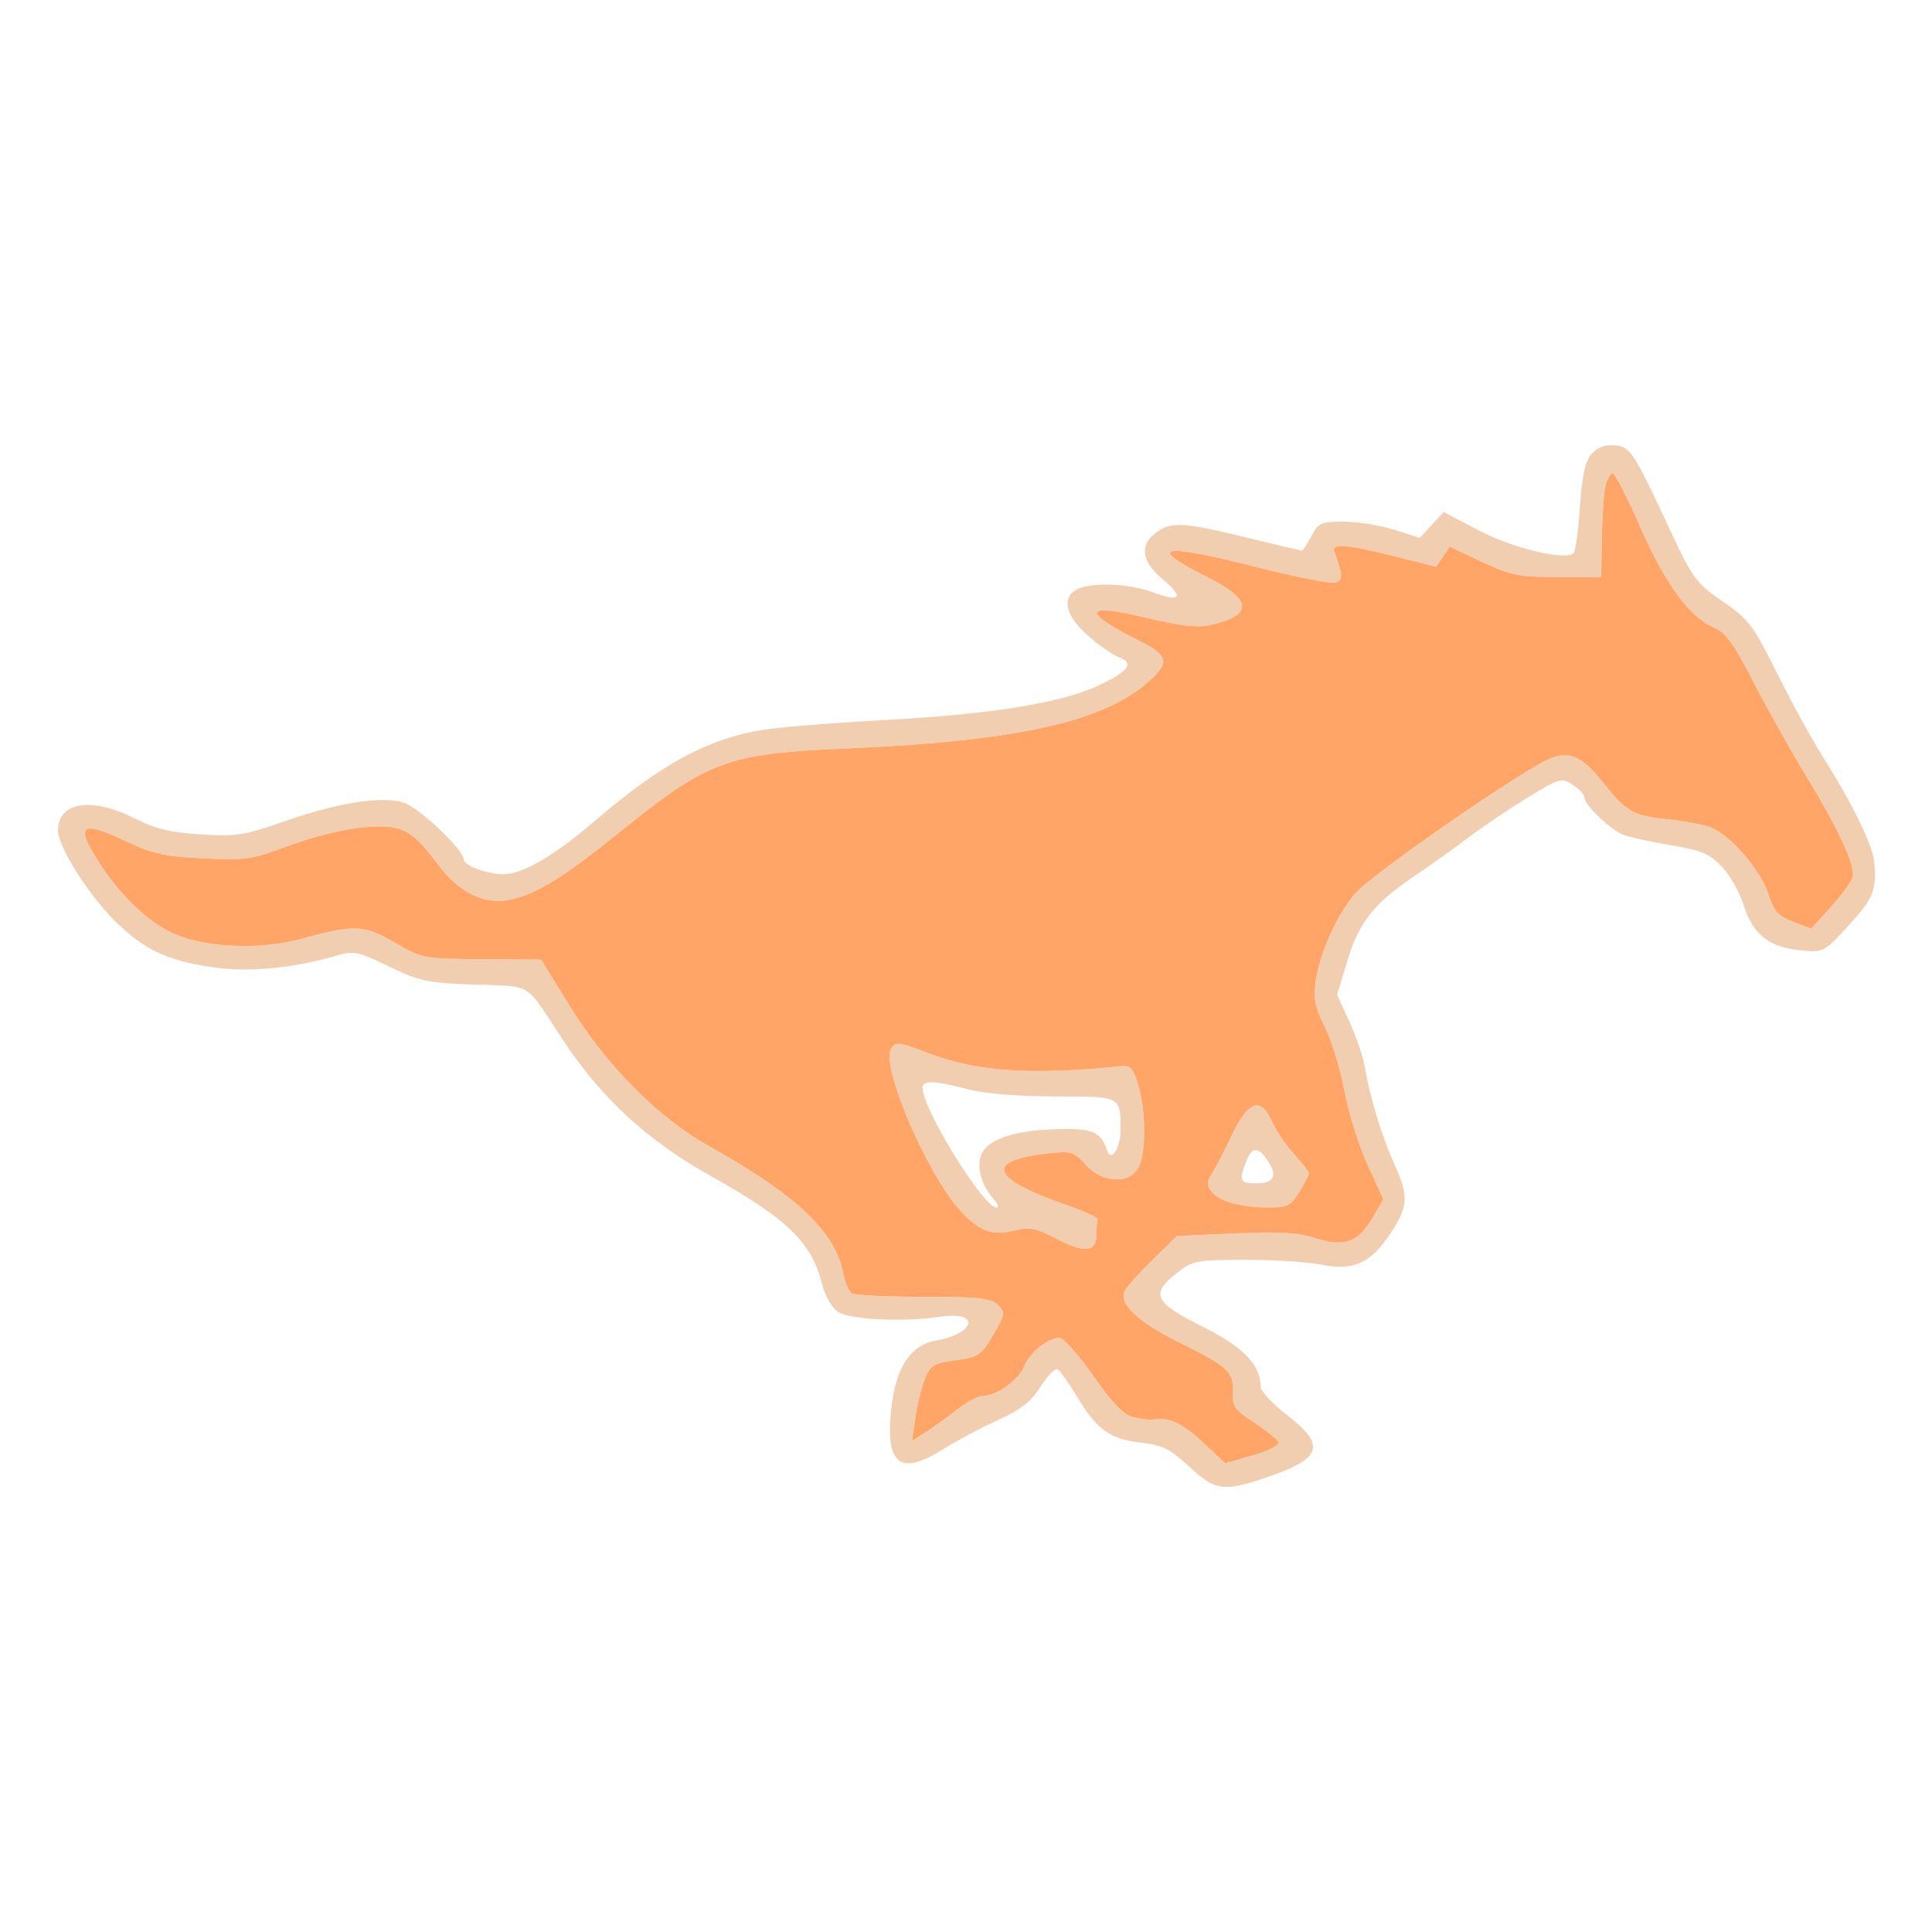
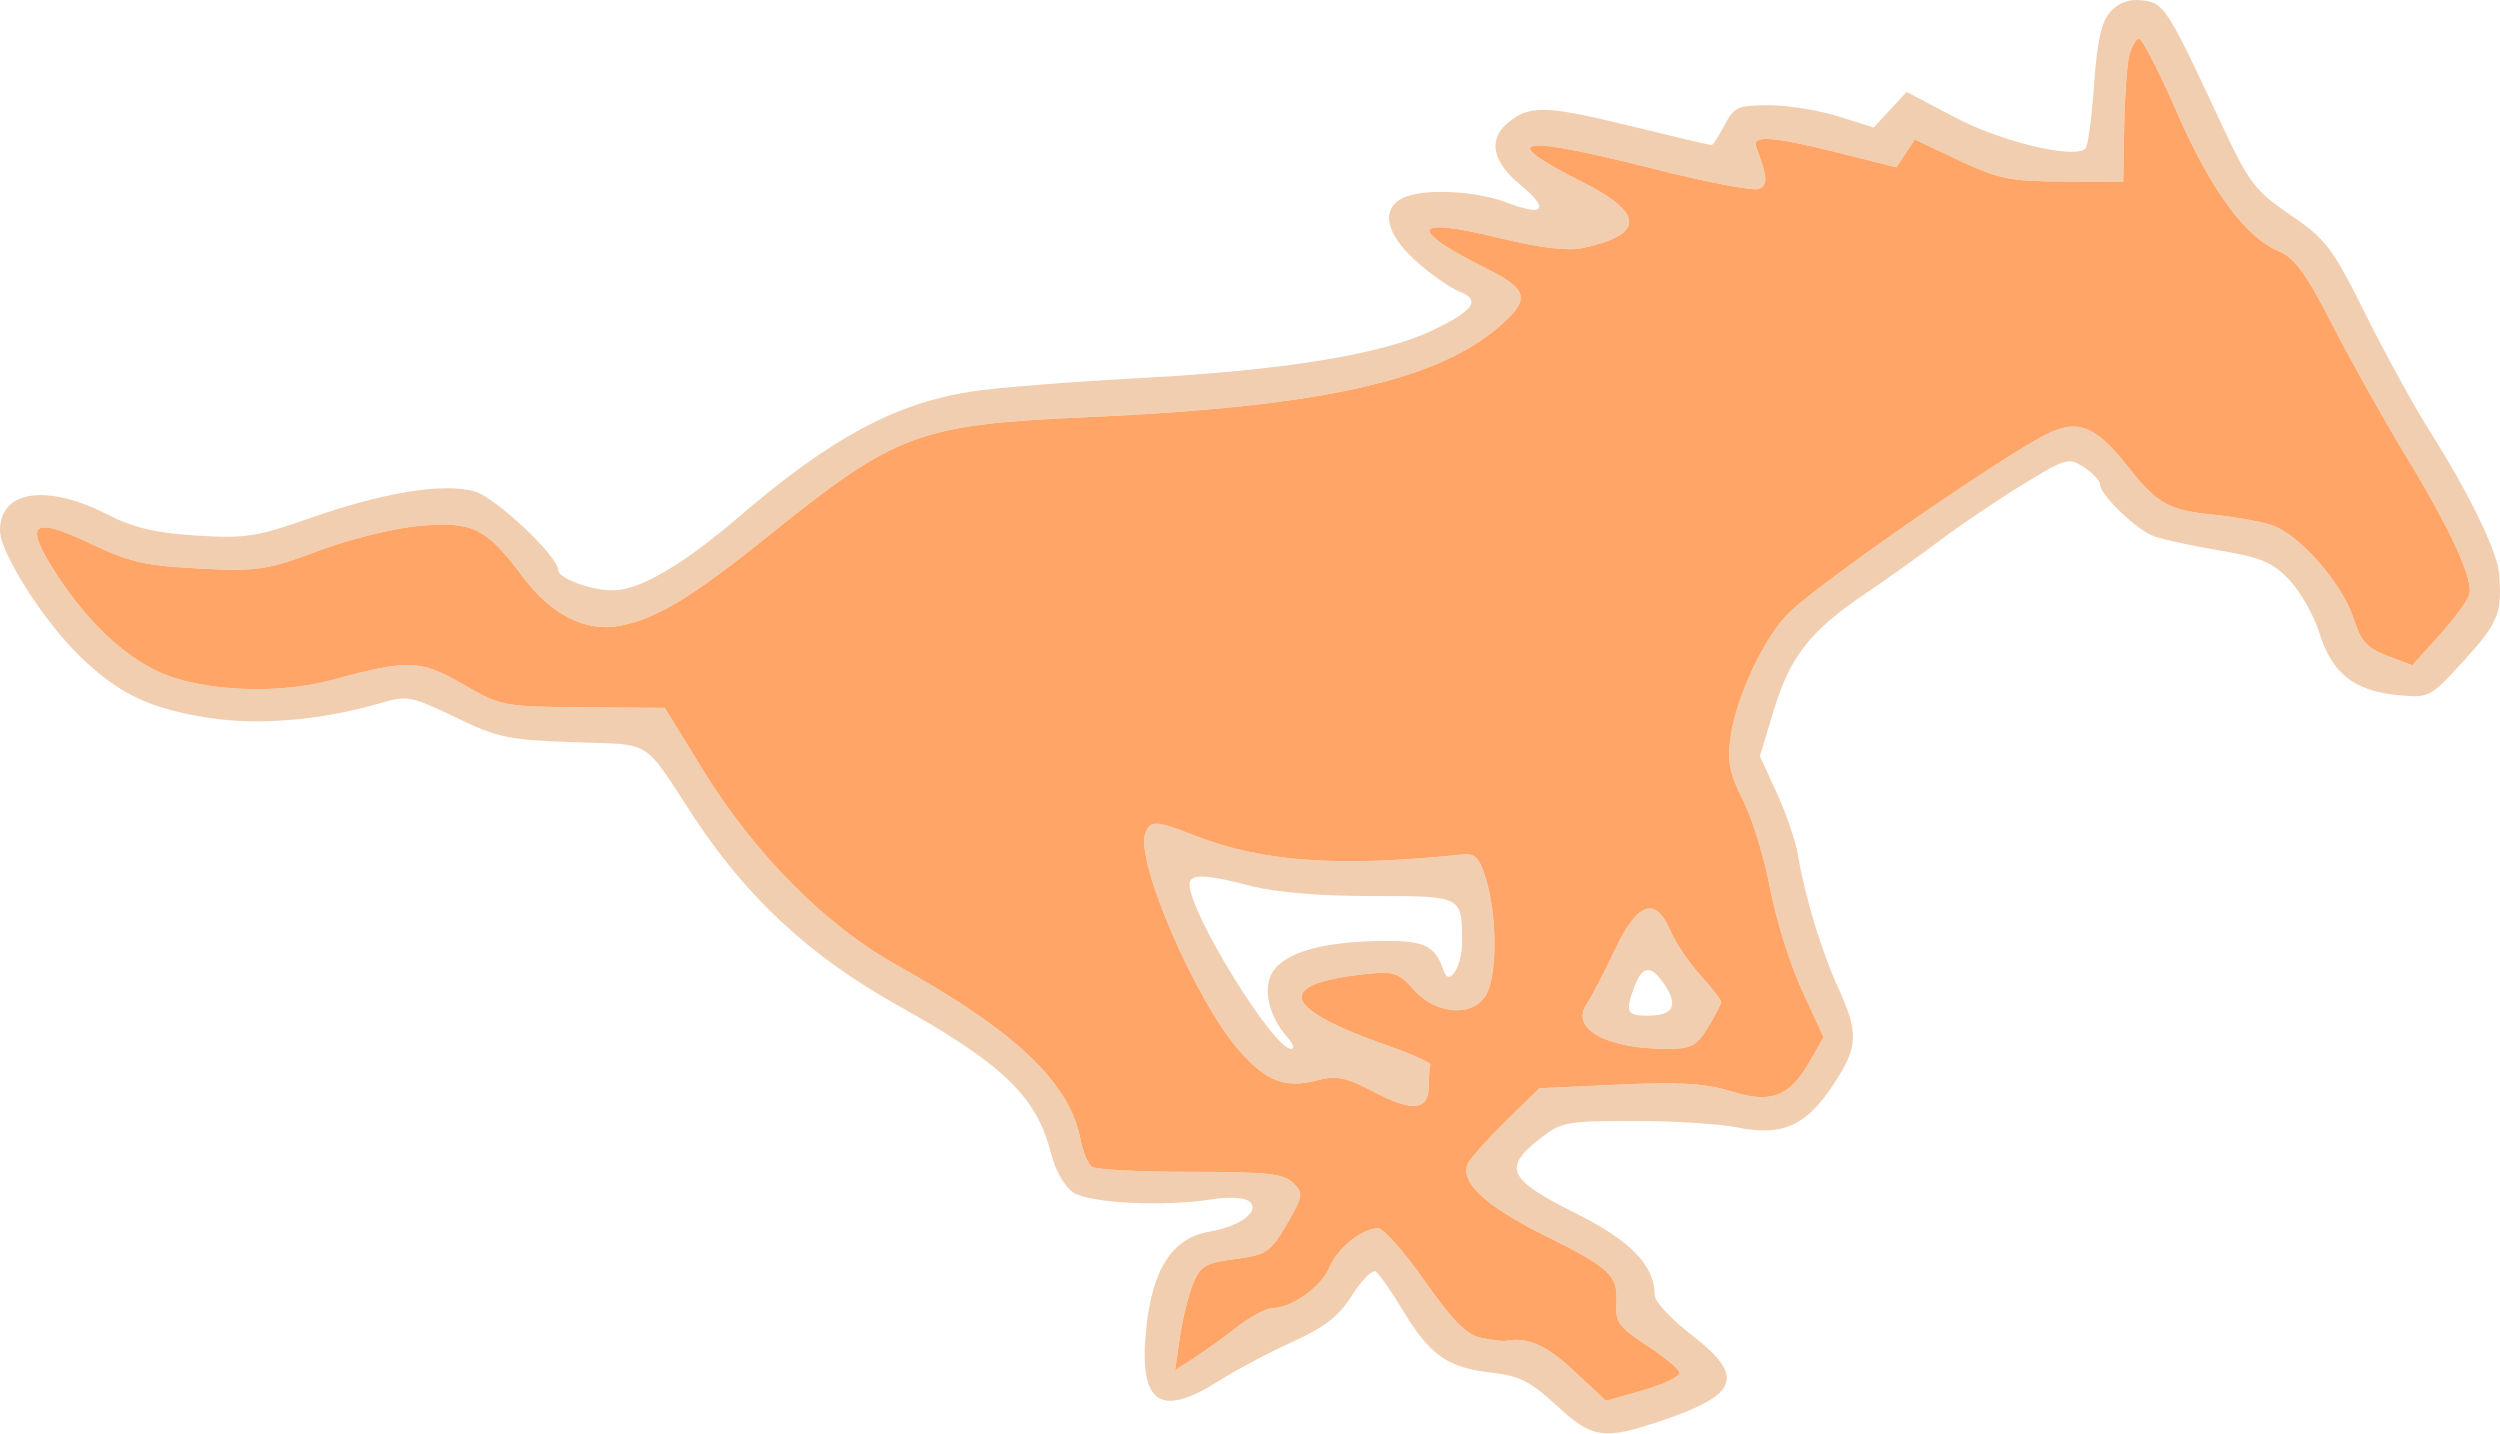
- <svg xmlns="http://www.w3.org/2000/svg" width="400" height="400" viewBox="0 0 400 400" version="1.1">
-   <path d="M 329.570 93.922 C 328.218 95.416, 327.578 98.273, 327.109 104.900 C 326.761 109.827, 326.181 114.152, 325.822 114.511 C 324.195 116.138, 313.192 113.525, 306.228 109.857 L 298.905 106 296.426 108.674 L 293.947 111.349 288.636 109.674 C 285.714 108.753, 281.013 108, 278.188 108 C 273.492 108, 272.918 108.257, 271.500 111 C 270.647 112.650, 269.762 114, 269.535 114 C 269.307 114, 263.596 112.651, 256.843 111.002 C 244.485 107.984, 241.963 107.952, 238.750 110.773 C 235.920 113.258, 236.619 116.541, 240.694 119.900 C 245.260 123.663, 244.436 124.820, 238.739 122.644 C 233.881 120.789, 225.841 120.479, 222.934 122.035 C 219.759 123.734, 220.584 127.392, 225.052 131.428 C 227.281 133.442, 230.255 135.527, 231.661 136.061 C 234.938 137.307, 233.701 138.980, 227.268 142.004 C 219.841 145.495, 204.934 147.915, 184 149.027 C 173.275 149.597, 161.591 150.528, 158.036 151.096 C 146.598 152.923, 136.974 158.116, 123.315 169.832 C 114.745 177.182, 108.213 181, 104.209 181 C 100.909 181, 96 179.175, 96 177.948 C 96 175.865, 86.518 166.961, 83.376 166.093 C 78.657 164.790, 69.659 166.262, 58.611 170.142 C 50.645 172.940, 48.875 173.212, 41.572 172.756 C 35.353 172.368, 32.133 171.594, 27.979 169.490 C 18.955 164.917, 12 165.995, 12 171.967 C 12 175.381, 18.662 185.803, 24.261 191.148 C 30.018 196.644, 34.607 198.810, 43.391 200.176 C 51.058 201.368, 60.471 200.544, 69.515 197.890 C 73.247 196.795, 74.022 196.950, 80.515 200.091 C 86.863 203.162, 88.483 203.504, 98.288 203.847 C 110.389 204.270, 108.575 203.154, 116.281 214.911 C 124.370 227.250, 133.892 236.071, 147.070 243.431 C 162.962 252.308, 168.012 257.190, 170.172 265.768 C 170.824 268.357, 172.200 270.740, 173.557 271.629 C 176.005 273.233, 187.335 273.769, 194.500 272.620 C 196.700 272.267, 199.096 272.368, 199.824 272.844 C 201.905 274.205, 198.781 276.692, 193.970 277.505 C 188.427 278.442, 185.397 283.105, 184.473 292.123 C 183.323 303.343, 186.479 305.619, 195.371 299.980 C 197.990 298.319, 202.996 295.662, 206.494 294.076 C 211.361 291.869, 213.466 290.222, 215.463 287.059 C 216.898 284.786, 218.491 283.185, 219.003 283.502 C 219.515 283.818, 221.342 286.422, 223.062 289.289 C 227.108 296.028, 229.818 297.960, 236.251 298.691 C 240.649 299.191, 242.263 299.994, 246.207 303.644 C 251.644 308.675, 253.323 308.909, 262.246 305.871 C 273.718 301.966, 274.613 299.259, 266.500 293 C 263.475 290.666, 261 288.017, 261 287.113 C 261 282.582, 257.436 278.890, 248.992 274.674 C 239.020 269.694, 238.141 267.930, 243.515 263.675 C 246.923 260.975, 247.558 260.849, 257.791 260.834 C 263.681 260.826, 270.744 261.271, 273.486 261.824 C 280.194 263.177, 283.755 261.595, 287.823 255.454 C 291.634 249.701, 291.740 247.682, 288.593 240.780 C 286.067 235.238, 283.590 227.050, 282.543 220.787 C 282.202 218.745, 280.776 214.568, 279.374 211.505 L 276.824 205.937 278.940 198.971 C 281.378 190.944, 284.408 187.087, 292.643 181.523 C 295.864 179.347, 300.975 175.701, 304 173.421 C 307.025 171.142, 312.582 167.392, 316.349 165.088 C 322.880 161.095, 323.310 160.973, 325.599 162.473 C 326.920 163.338, 328 164.490, 328 165.032 C 328 166.604, 333.397 171.821, 336.065 172.828 C 337.404 173.333, 341.875 174.312, 346 175.004 C 352.292 176.058, 353.987 176.776, 356.521 179.459 C 358.183 181.218, 360.217 184.830, 361.042 187.486 C 362.895 193.453, 366.269 196.127, 372.726 196.748 C 377.579 197.214, 377.626 197.190, 382.801 191.528 C 387.923 185.923, 388.540 184.399, 388.059 178.539 C 387.777 175.113, 383.518 166.344, 377.617 157.037 C 375.352 153.467, 371.025 145.586, 368 139.523 C 362.941 129.385, 362.030 128.179, 356.647 124.500 C 351.199 120.776, 350.456 119.775, 345.892 110 C 338.106 93.325, 337.594 92.538, 334.310 92.201 C 332.379 92.004, 330.782 92.583, 329.570 93.922 M 332.407 100.513 C 332.061 101.895, 331.715 106.732, 331.638 111.263 L 331.500 119.500 322.500 119.479 C 314.515 119.460, 312.746 119.103, 306.816 116.313 L 300.133 113.167 298.749 115.252 L 297.364 117.337 288.718 115.168 C 278.793 112.679, 275.576 112.442, 276.256 114.250 C 277.998 118.886, 278.064 120.038, 276.621 120.592 C 275.786 120.912, 268.726 119.560, 260.932 117.587 C 240.186 112.336, 236.934 112.920, 250.074 119.537 C 259.483 124.276, 259.501 127.474, 250.132 129.487 C 247.857 129.976, 243.722 129.468, 237.397 127.923 C 224.307 124.725, 223.662 126.561, 235.750 132.608 C 241.427 135.448, 242.083 136.917, 239.034 139.966 C 229.845 149.155, 212.141 153.328, 175.500 154.942 C 150.326 156.050, 146.830 157.343, 128 172.500 C 116.114 182.067, 110.855 185.262, 105.222 186.336 C 100.139 187.305, 94.928 184.671, 90.685 178.987 C 85.164 171.592, 83.189 170.609, 75.209 171.285 C 71.420 171.606, 64.801 173.232, 60 175.023 C 52.099 177.969, 50.831 178.158, 42 177.715 C 33.934 177.310, 31.470 176.748, 25.678 173.991 C 16.844 169.786, 15.540 170.814, 20.289 178.238 C 24.915 185.470, 30.500 190.827, 36 193.309 C 42.403 196.198, 53.807 196.706, 62.025 194.467 C 73.436 191.359, 75.254 191.422, 81.703 195.149 C 87.383 198.432, 87.748 198.502, 99.762 198.592 L 112.025 198.685 117.762 207.997 C 125.597 220.711, 136.228 231.423, 146.929 237.384 C 164.896 247.394, 172.987 255.085, 174.601 263.688 C 174.945 265.522, 175.738 267.355, 176.363 267.761 C 176.989 268.167, 183.668 268.500, 191.208 268.500 C 202.692 268.500, 205.188 268.772, 206.597 270.175 C 208.172 271.743, 208.109 272.138, 205.615 276.394 C 203.145 280.609, 202.585 280.986, 197.865 281.612 C 193.381 282.207, 192.628 282.656, 191.512 285.394 C 190.816 287.102, 189.927 290.715, 189.536 293.422 L 188.826 298.344 191.663 296.519 C 193.223 295.516, 196.140 293.413, 198.144 291.847 C 200.148 290.281, 202.554 289, 203.490 289 C 206.350 289, 210.851 285.774, 212.059 282.858 C 213.266 279.943, 216.945 277, 219.382 277 C 220.180 277, 223.328 280.560, 226.378 284.912 C 230.530 290.839, 232.648 292.983, 234.817 293.460 C 236.410 293.810, 238.115 294.021, 238.606 293.929 C 241.883 293.320, 244.685 294.560, 248.869 298.475 L 253.653 302.949 259.360 301.326 C 262.499 300.433, 264.908 299.225, 264.714 298.642 C 264.520 298.059, 262.261 296.214, 259.693 294.541 C 255.641 291.900, 255.053 291.087, 255.228 288.362 C 255.503 284.093, 254.369 283.005, 244.579 278.154 C 235.390 273.601, 231.449 269.870, 232.947 267.143 C 233.443 266.239, 236.055 263.344, 238.750 260.709 L 243.651 255.919 255.576 255.373 C 264.756 254.953, 268.638 255.184, 272.445 256.375 C 278.508 258.271, 281.263 257.228, 284.333 251.875 L 286.411 248.250 283.167 241.211 C 281.383 237.340, 279.215 230.421, 278.351 225.836 C 277.486 221.251, 275.654 215.279, 274.279 212.565 C 272.278 208.616, 271.900 206.745, 272.387 203.197 C 273.237 196.991, 277.582 187.783, 281.336 184.233 C 286.462 179.383, 312.695 161.215, 319.858 157.554 C 324.577 155.141, 327.321 156.197, 332.105 162.266 C 336.691 168.084, 338.249 168.943, 345.500 169.658 C 348.250 169.929, 351.952 170.599, 353.726 171.145 C 357.866 172.421, 364.460 179.904, 366.171 185.268 C 367.255 188.664, 368.191 189.695, 371.245 190.850 L 374.991 192.268 378.959 187.884 C 381.142 185.473, 383.200 182.709, 383.534 181.742 C 384.301 179.516, 380.882 172.029, 373.757 160.334 C 370.690 155.299, 365.872 146.687, 363.051 141.195 C 359.023 133.352, 357.280 130.944, 354.927 129.970 C 349.888 127.882, 344.737 120.876, 339.597 109.119 C 336.924 103.004, 334.354 98, 333.887 98 C 333.420 98, 332.754 99.131, 332.407 100.513 M 184.348 217.535 C 182.767 221.656, 192.022 243.007, 198.587 250.385 C 202.599 254.894, 205.364 255.949, 210.051 254.759 C 213.169 253.968, 214.474 254.229, 218.858 256.521 C 224.640 259.545, 227 259.258, 227 255.531 C 227 254.139, 227.113 252.739, 227.250 252.421 C 227.387 252.102, 224.555 250.812, 220.956 249.553 C 204.817 243.909, 203.593 240.251, 217.342 238.753 C 221.742 238.273, 222.420 238.489, 224.758 241.112 C 228.268 245.052, 234.118 245.232, 235.839 241.453 C 237.316 238.212, 237.207 229.680, 235.623 224.500 C 234.590 221.123, 234.018 220.540, 231.950 220.755 C 213.376 222.688, 201.904 221.867, 191.713 217.875 C 185.911 215.602, 185.104 215.565, 184.348 217.535 M 191 225.241 C 191 229.567, 203.606 250, 206.275 250 C 206.844 250, 206.597 249.212, 205.725 248.248 C 203.250 245.513, 202.162 241.750, 203.112 239.206 C 204.332 235.938, 209.711 234.050, 218.553 233.786 C 226.268 233.556, 227.918 234.254, 229.273 238.319 C 230.056 240.667, 232 237.604, 232 234.023 C 232 226.919, 232.157 227, 218.442 227 C 210.695 227, 203.953 226.441, 200.339 225.500 C 193.332 223.675, 191 223.610, 191 225.241 M 254.928 235.250 C 253.307 238.688, 251.463 242.226, 250.831 243.114 C 248.155 246.873, 253.548 249.982, 262.765 249.994 C 266.506 249.999, 267.273 249.601, 269.011 246.750 C 270.101 244.963, 270.994 243.244, 270.996 242.930 C 270.998 242.617, 269.597 240.817, 267.881 238.930 C 266.166 237.044, 264.135 234.037, 263.368 232.250 C 261.084 226.928, 258.402 227.881, 254.928 235.250 M 257.975 240.565 C 256.499 244.447, 256.744 245, 259.941 245 C 263.730 245, 264.578 243.531, 262.563 240.456 C 260.506 237.317, 259.199 237.348, 257.975 240.565" stroke="none" fill="#f2ceb1" fill-rule="evenodd" />
-   <path d="M 332.407 100.513 C 332.061 101.895, 331.715 106.732, 331.638 111.263 L 331.500 119.500 322.500 119.479 C 314.515 119.460, 312.746 119.103, 306.816 116.313 L 300.133 113.167 298.749 115.252 L 297.364 117.337 288.718 115.168 C 278.793 112.679, 275.576 112.442, 276.256 114.250 C 277.998 118.886, 278.064 120.038, 276.621 120.592 C 275.786 120.912, 268.726 119.560, 260.932 117.587 C 240.186 112.336, 236.934 112.920, 250.074 119.537 C 259.483 124.276, 259.501 127.474, 250.132 129.487 C 247.857 129.976, 243.722 129.468, 237.397 127.923 C 224.307 124.725, 223.662 126.561, 235.750 132.608 C 241.427 135.448, 242.083 136.917, 239.034 139.966 C 229.845 149.155, 212.141 153.328, 175.500 154.942 C 150.326 156.050, 146.830 157.343, 128 172.500 C 116.114 182.067, 110.855 185.262, 105.222 186.336 C 100.139 187.305, 94.928 184.671, 90.685 178.987 C 85.164 171.592, 83.189 170.609, 75.209 171.285 C 71.420 171.606, 64.801 173.232, 60 175.023 C 52.099 177.969, 50.831 178.158, 42 177.715 C 33.934 177.310, 31.470 176.748, 25.678 173.991 C 16.844 169.786, 15.540 170.814, 20.289 178.238 C 24.915 185.470, 30.500 190.827, 36 193.309 C 42.403 196.198, 53.807 196.706, 62.025 194.467 C 73.436 191.359, 75.254 191.422, 81.703 195.149 C 87.383 198.432, 87.748 198.502, 99.762 198.592 L 112.025 198.685 117.762 207.997 C 125.597 220.711, 136.228 231.423, 146.929 237.384 C 164.896 247.394, 172.987 255.085, 174.601 263.688 C 174.945 265.522, 175.738 267.355, 176.363 267.761 C 176.989 268.167, 183.668 268.500, 191.208 268.500 C 202.692 268.500, 205.188 268.772, 206.597 270.175 C 208.172 271.743, 208.109 272.138, 205.615 276.394 C 203.145 280.609, 202.585 280.986, 197.865 281.612 C 193.381 282.207, 192.628 282.656, 191.512 285.394 C 190.816 287.102, 189.927 290.715, 189.536 293.422 L 188.826 298.344 191.663 296.519 C 193.223 295.516, 196.140 293.413, 198.144 291.847 C 200.148 290.281, 202.554 289, 203.490 289 C 206.350 289, 210.851 285.774, 212.059 282.858 C 213.266 279.943, 216.945 277, 219.382 277 C 220.180 277, 223.328 280.560, 226.378 284.912 C 230.530 290.839, 232.648 292.983, 234.817 293.460 C 236.410 293.810, 238.115 294.021, 238.606 293.929 C 241.883 293.320, 244.685 294.560, 248.869 298.475 L 253.653 302.949 259.360 301.326 C 262.499 300.433, 264.908 299.225, 264.714 298.642 C 264.520 298.059, 262.261 296.214, 259.693 294.541 C 255.641 291.900, 255.053 291.087, 255.228 288.362 C 255.503 284.093, 254.369 283.005, 244.579 278.154 C 235.390 273.601, 231.449 269.870, 232.947 267.143 C 233.443 266.239, 236.055 263.344, 238.750 260.709 L 243.651 255.919 255.576 255.373 C 264.756 254.953, 268.638 255.184, 272.445 256.375 C 278.508 258.271, 281.263 257.228, 284.333 251.875 L 286.411 248.250 283.167 241.211 C 281.383 237.340, 279.215 230.421, 278.351 225.836 C 277.486 221.251, 275.654 215.279, 274.279 212.565 C 272.278 208.616, 271.900 206.745, 272.387 203.197 C 273.237 196.991, 277.582 187.783, 281.336 184.233 C 286.462 179.383, 312.695 161.215, 319.858 157.554 C 324.577 155.141, 327.321 156.197, 332.105 162.266 C 336.691 168.084, 338.249 168.943, 345.500 169.658 C 348.250 169.929, 351.952 170.599, 353.726 171.145 C 357.866 172.421, 364.460 179.904, 366.171 185.268 C 367.255 188.664, 368.191 189.695, 371.245 190.850 L 374.991 192.268 378.959 187.884 C 381.142 185.473, 383.200 182.709, 383.534 181.742 C 384.301 179.516, 380.882 172.029, 373.757 160.334 C 370.690 155.299, 365.872 146.687, 363.051 141.195 C 359.023 133.352, 357.280 130.944, 354.927 129.970 C 349.888 127.882, 344.737 120.876, 339.597 109.119 C 336.924 103.004, 334.354 98, 333.887 98 C 333.420 98, 332.754 99.131, 332.407 100.513 M 184.348 217.535 C 182.767 221.656, 192.022 243.007, 198.587 250.385 C 202.599 254.894, 205.364 255.949, 210.051 254.759 C 213.169 253.968, 214.474 254.229, 218.858 256.521 C 224.640 259.545, 227 259.258, 227 255.531 C 227 254.139, 227.113 252.739, 227.250 252.421 C 227.387 252.102, 224.555 250.812, 220.956 249.553 C 204.817 243.909, 203.593 240.251, 217.342 238.753 C 221.742 238.273, 222.420 238.489, 224.758 241.112 C 228.268 245.052, 234.118 245.232, 235.839 241.453 C 237.316 238.212, 237.207 229.680, 235.623 224.500 C 234.590 221.123, 234.018 220.540, 231.950 220.755 C 213.376 222.688, 201.904 221.867, 191.713 217.875 C 185.911 215.602, 185.104 215.565, 184.348 217.535 M 254.928 235.250 C 253.307 238.688, 251.463 242.226, 250.831 243.114 C 248.155 246.873, 253.548 249.982, 262.765 249.994 C 266.506 249.999, 267.273 249.601, 269.011 246.750 C 270.101 244.963, 270.994 243.244, 270.996 242.930 C 270.998 242.617, 269.597 240.817, 267.881 238.930 C 266.166 237.044, 264.135 234.037, 263.368 232.250 C 261.084 226.928, 258.402 227.881, 254.928 235.250" stroke="none" fill="#ffa567" fill-rule="evenodd" />
+ <svg xmlns="http://www.w3.org/2000/svg" width="376.192" height="215.691" viewBox="0 0 376.192 215.691" version="1.1" id="svg136">
+   <defs id="defs140" />
+   <path d="m 317.57,1.759 c -1.352,1.494 -1.992,4.351 -2.461,10.978 -0.348,4.927 -0.928,9.252 -1.287,9.611 -1.627,1.627 -12.63,-0.986 -19.594,-4.654 l -7.323,-3.857 -2.479,2.674 -2.479,2.675 -5.311,-1.675 c -2.922,-0.921 -7.623,-1.674 -10.448,-1.674 -4.696,0 -5.27,0.257 -6.688,3 -0.853,1.65 -1.738,3 -1.965,3 -0.228,0 -5.939,-1.349 -12.692,-2.998 -12.358,-3.018 -14.88,-3.05 -18.093,-0.229 -2.83,2.485 -2.131,5.768 1.944,9.127 4.566,3.763 3.742,4.92 -1.955,2.744 -4.858,-1.855 -12.898,-2.165 -15.805,-0.609 -3.175,1.699 -2.35,5.357 2.118,9.393 2.229,2.014 5.203,4.099 6.609,4.633 3.277,1.246 2.04,2.919 -4.393,5.943 -7.427,3.491 -22.334,5.911 -43.268,7.023 -10.725,0.57 -22.409,1.501 -25.964,2.069 -11.438,1.827 -21.062,7.02 -34.721,18.736 -8.57,7.35 -15.102,11.168 -19.106,11.168 -3.3,0 -8.209,-1.825 -8.209,-3.052 0,-2.083 -9.482,-10.987 -12.624,-11.855 -4.719,-1.303 -13.717,0.169 -24.765,4.049 -7.966,2.798 -9.736,3.07 -17.039,2.614 -6.219,-0.388 -9.439,-1.162 -13.593,-3.266 -9.024,-4.573 -15.979,-3.495 -15.979,2.477 0,3.414 6.662,13.836 12.261,19.181 5.757,5.496 10.346,7.662 19.13,9.028 7.667,1.192 17.08,0.368 26.124,-2.286 3.732,-1.095 4.507,-0.94 11,2.201 6.348,3.071 7.968,3.413 17.773,3.756 12.101,0.423 10.287,-0.693 17.993,11.064 8.089,12.339 17.611,21.16 30.789,28.52 15.892,8.877 20.942,13.759 23.102,22.337 0.652,2.589 2.028,4.972 3.385,5.861 2.448,1.604 13.778,2.14 20.943,0.991 2.2,-0.353 4.596,-0.252 5.324,0.224 2.081,1.361 -1.043,3.848 -5.854,4.661 -5.543,0.937 -8.573,5.6 -9.497,14.618 -1.15,11.22 2.006,13.496 10.898,7.857 2.619,-1.661 7.625,-4.318 11.123,-5.904 4.867,-2.207 6.972,-3.854 8.969,-7.017 1.435,-2.273 3.028,-3.874 3.54,-3.557 0.512,0.316 2.339,2.92 4.059,5.787 4.046,6.739 6.756,8.671 13.189,9.402 4.398,0.5 6.012,1.303 9.956,4.953 5.437,5.031 7.116,5.265 16.039,2.227 11.472,-3.905 12.367,-6.612 4.254,-12.871 -3.025,-2.334 -5.5,-4.983 -5.5,-5.887 0,-4.531 -3.564,-8.223 -12.008,-12.439 -9.972,-4.98 -10.851,-6.744 -5.477,-10.999 3.408,-2.7 4.043,-2.826 14.276,-2.841 5.89,-0.008 12.953,0.437 15.695,0.99 6.708,1.353 10.269,-0.229 14.337,-6.37 3.811,-5.753 3.917,-7.772 0.77,-14.674 -2.526,-5.542 -5.003,-13.73 -6.05,-19.993 -0.341,-2.042 -1.767,-6.219 -3.169,-9.282 l -2.55,-5.568 2.116,-6.966 c 2.438,-8.027 5.468,-11.884 13.703,-17.448 3.221,-2.176 8.332,-5.822 11.357,-8.102 3.025,-2.279 8.582,-6.029 12.349,-8.333 6.531,-3.993 6.961,-4.115 9.25,-2.615 1.321,0.865 2.401,2.017 2.401,2.559 0,1.572 5.397,6.789 8.065,7.796 1.339,0.505 5.81,1.484 9.935,2.176 6.292,1.054 7.987,1.772 10.521,4.455 1.662,1.759 3.696,5.371 4.521,8.027 1.853,5.967 5.227,8.641 11.684,9.262 4.853,0.466 4.9,0.442 10.075,-5.22 5.122,-5.605 5.739,-7.129 5.258,-12.989 -0.282,-3.426 -4.541,-12.195 -10.442,-21.502 -2.265,-3.57 -6.592,-11.451 -9.617,-17.514 -5.059,-10.138 -5.97,-11.344 -11.353,-15.023 -5.448,-3.724 -6.191,-4.725 -10.755,-14.5 C 326.106,1.162 325.594,0.375 322.31,0.038 c -1.931,-0.197 -3.528,0.382 -4.74,1.721 m 2.837,6.591 c -0.346,1.382 -0.692,6.219 -0.769,10.75 l -0.138,8.237 -9,-0.021 c -7.985,-0.019 -9.754,-0.376 -15.684,-3.166 l -6.683,-3.146 -1.384,2.085 -1.385,2.085 -8.646,-2.169 c -9.925,-2.489 -13.142,-2.726 -12.462,-0.918 1.742,4.636 1.808,5.788 0.365,6.342 -0.835,0.32 -7.895,-1.032 -15.689,-3.005 -20.746,-5.251 -23.998,-4.667 -10.858,1.95 9.409,4.739 9.427,7.937 0.058,9.95 -2.275,0.489 -6.41,-0.019 -12.735,-1.564 -13.09,-3.198 -13.735,-1.362 -1.647,4.685 5.677,2.84 6.333,4.309 3.284,7.358 -9.189,9.189 -26.893,13.362 -63.534,14.976 -25.174,1.108 -28.67,2.401 -47.5,17.558 -11.886,9.567 -17.145,12.762 -22.778,13.836 -5.083,0.969 -10.294,-1.665 -14.537,-7.349 -5.521,-7.395 -7.496,-8.378 -15.476,-7.702 -3.789,0.321 -10.408,1.947 -15.209,3.738 -7.901,2.946 -9.169,3.135 -18,2.692 -8.066,-0.405 -10.53,-0.967 -16.322,-3.724 -8.834,-4.205 -10.138,-3.177 -5.389,4.247 4.626,7.232 10.211,12.589 15.711,15.071 6.403,2.889 17.807,3.397 26.025,1.158 11.411,-3.108 13.229,-3.045 19.678,0.682 5.68,3.283 6.045,3.353 18.059,3.443 l 12.263,0.093 5.737,9.312 c 7.835,12.714 18.466,23.426 29.167,29.387 17.967,10.01 26.058,17.701 27.672,26.304 0.344,1.834 1.137,3.667 1.762,4.073 0.626,0.406 7.305,0.739 14.845,0.739 11.484,0 13.98,0.272 15.389,1.675 1.575,1.568 1.512,1.963 -0.982,6.219 -2.47,4.215 -3.03,4.592 -7.75,5.218 -4.484,0.595 -5.237,1.044 -6.353,3.782 -0.696,1.708 -1.585,5.321 -1.976,8.028 l -0.71,4.922 2.837,-1.825 c 1.56,-1.003 4.477,-3.106 6.481,-4.672 2.004,-1.566 4.41,-2.847 5.346,-2.847 2.86,0 7.361,-3.226 8.569,-6.142 1.207,-2.915 4.886,-5.858 7.323,-5.858 0.798,0 3.946,3.56 6.996,7.912 4.152,5.927 6.27,8.071 8.439,8.548 1.593,0.35 3.298,0.561 3.789,0.469 3.277,-0.609 6.079,0.631 10.263,4.546 l 4.784,4.474 5.707,-1.623 c 3.139,-0.893 5.548,-2.101 5.354,-2.684 -0.194,-0.583 -2.453,-2.428 -5.021,-4.101 -4.052,-2.641 -4.64,-3.454 -4.465,-6.179 0.275,-4.269 -0.859,-5.357 -10.649,-10.208 -9.189,-4.553 -13.13,-8.284 -11.632,-11.011 0.496,-0.904 3.108,-3.799 5.803,-6.434 l 4.901,-4.79 11.925,-0.546 c 9.18,-0.42 13.062,-0.189 16.869,1.002 6.063,1.896 8.818,0.853 11.888,-4.5 l 2.078,-3.625 -3.244,-7.039 c -1.784,-3.871 -3.952,-10.79 -4.816,-15.375 -0.865,-4.585 -2.697,-10.557 -4.072,-13.271 -2.001,-3.949 -2.379,-5.82 -1.892,-9.368 0.85,-6.206 5.195,-15.414 8.949,-18.964 5.126,-4.85 31.359,-23.018 38.522,-26.679 4.719,-2.413 7.463,-1.357 12.247,4.712 4.586,5.818 6.144,6.677 13.395,7.392 2.75,0.271 6.452,0.941 8.226,1.487 4.14,1.276 10.734,8.759 12.445,14.123 1.084,3.396 2.02,4.427 5.074,5.582 l 3.746,1.418 3.968,-4.384 c 2.183,-2.411 4.241,-5.175 4.575,-6.142 0.767,-2.226 -2.652,-9.713 -9.777,-21.408 -3.067,-5.035 -7.885,-13.647 -10.706,-19.139 -4.028,-7.843 -5.771,-10.251 -8.124,-11.225 -5.039,-2.088 -10.19,-9.094 -15.33,-20.851 -2.673,-6.115 -5.243,-11.119 -5.71,-11.119 -0.467,0 -1.133,1.131 -1.48,2.513 M 172.348,125.372 c -1.581,4.121 7.674,25.472 14.239,32.85 4.012,4.509 6.777,5.564 11.464,4.374 3.118,-0.791 4.423,-0.53 8.807,1.762 5.782,3.024 8.142,2.737 8.142,-0.99 0,-1.392 0.113,-2.792 0.25,-3.11 0.137,-0.319 -2.695,-1.609 -6.294,-2.868 -16.139,-5.644 -17.363,-9.302 -3.614,-10.8 4.4,-0.48 5.078,-0.264 7.416,2.359 3.51,3.94 9.36,4.12 11.081,0.341 1.477,-3.241 1.368,-11.773 -0.216,-16.953 -1.033,-3.377 -1.605,-3.96 -3.673,-3.745 -18.574,1.933 -30.046,1.112 -40.237,-2.88 -5.802,-2.273 -6.609,-2.31 -7.365,-0.34 m 6.652,7.706 c 0,4.326 12.606,24.759 15.275,24.759 0.569,0 0.322,-0.788 -0.55,-1.752 -2.475,-2.735 -3.563,-6.498 -2.613,-9.042 1.22,-3.268 6.599,-5.156 15.441,-5.42 7.715,-0.23 9.365,0.468 10.72,4.533 0.783,2.348 2.727,-0.715 2.727,-4.296 0,-7.104 0.157,-7.023 -13.558,-7.023 -7.747,0 -14.489,-0.559 -18.103,-1.5 -7.007,-1.825 -9.339,-1.89 -9.339,-0.259 m 63.928,10.009 c -1.621,3.438 -3.465,6.976 -4.097,7.864 -2.676,3.759 2.717,6.868 11.934,6.88 3.741,0.005 4.508,-0.393 6.246,-3.244 1.09,-1.787 1.983,-3.506 1.985,-3.82 0.002,-0.313 -1.399,-2.113 -3.115,-4 -1.715,-1.886 -3.746,-4.893 -4.513,-6.68 -2.284,-5.322 -4.966,-4.369 -8.44,3 m 3.047,5.315 c -1.476,3.882 -1.231,4.435 1.966,4.435 3.789,0 4.637,-1.469 2.622,-4.544 -2.057,-3.139 -3.364,-3.108 -4.588,0.109" stroke="none" fill="#f2ceb1" fill-rule="evenodd" id="path132" />
+   <path d="m 320.407,8.35 c -0.346,1.382 -0.692,6.219 -0.769,10.75 l -0.138,8.237 -9,-0.021 c -7.985,-0.019 -9.754,-0.376 -15.684,-3.166 l -6.683,-3.146 -1.384,2.085 -1.385,2.085 -8.646,-2.169 c -9.925,-2.489 -13.142,-2.726 -12.462,-0.918 1.742,4.636 1.808,5.788 0.365,6.342 -0.835,0.32 -7.895,-1.032 -15.689,-3.005 -20.746,-5.251 -23.998,-4.667 -10.858,1.95 9.409,4.739 9.427,7.937 0.058,9.95 -2.275,0.489 -6.41,-0.019 -12.735,-1.564 -13.09,-3.198 -13.735,-1.362 -1.647,4.685 5.677,2.84 6.333,4.309 3.284,7.358 -9.189,9.189 -26.893,13.362 -63.534,14.976 -25.174,1.108 -28.67,2.401 -47.5,17.558 -11.886,9.567 -17.145,12.762 -22.778,13.836 -5.083,0.969 -10.294,-1.665 -14.537,-7.349 -5.521,-7.395 -7.496,-8.378 -15.476,-7.702 -3.789,0.321 -10.408,1.947 -15.209,3.738 -7.901,2.946 -9.169,3.135 -18,2.692 -8.066,-0.405 -10.53,-0.967 -16.322,-3.724 -8.834,-4.205 -10.138,-3.177 -5.389,4.247 4.626,7.232 10.211,12.589 15.711,15.071 6.403,2.889 17.807,3.397 26.025,1.158 11.411,-3.108 13.229,-3.045 19.678,0.682 5.68,3.283 6.045,3.353 18.059,3.443 l 12.263,0.093 5.737,9.312 c 7.835,12.714 18.466,23.426 29.167,29.387 17.967,10.01 26.058,17.701 27.672,26.304 0.344,1.834 1.137,3.667 1.762,4.073 0.626,0.406 7.305,0.739 14.845,0.739 11.484,0 13.98,0.272 15.389,1.675 1.575,1.568 1.512,1.963 -0.982,6.219 -2.47,4.215 -3.03,4.592 -7.75,5.218 -4.484,0.595 -5.237,1.044 -6.353,3.782 -0.696,1.708 -1.585,5.321 -1.976,8.028 l -0.71,4.922 2.837,-1.825 c 1.56,-1.003 4.477,-3.106 6.481,-4.672 2.004,-1.566 4.41,-2.847 5.346,-2.847 2.86,0 7.361,-3.226 8.569,-6.142 1.207,-2.915 4.886,-5.858 7.323,-5.858 0.798,0 3.946,3.56 6.996,7.912 4.152,5.927 6.27,8.071 8.439,8.548 1.593,0.35 3.298,0.561 3.789,0.469 3.277,-0.609 6.079,0.631 10.263,4.546 l 4.784,4.474 5.707,-1.623 c 3.139,-0.893 5.548,-2.101 5.354,-2.684 -0.194,-0.583 -2.453,-2.428 -5.021,-4.101 -4.052,-2.641 -4.64,-3.454 -4.465,-6.179 0.275,-4.269 -0.859,-5.357 -10.649,-10.208 -9.189,-4.553 -13.13,-8.284 -11.632,-11.011 0.496,-0.904 3.108,-3.799 5.803,-6.434 l 4.901,-4.79 11.925,-0.546 c 9.18,-0.42 13.062,-0.189 16.869,1.002 6.063,1.896 8.818,0.853 11.888,-4.5 l 2.078,-3.625 -3.244,-7.039 c -1.784,-3.871 -3.952,-10.79 -4.816,-15.375 -0.865,-4.585 -2.697,-10.557 -4.072,-13.271 -2.001,-3.949 -2.379,-5.82 -1.892,-9.368 0.85,-6.206 5.195,-15.414 8.949,-18.964 5.126,-4.85 31.359,-23.018 38.522,-26.679 4.719,-2.413 7.463,-1.357 12.247,4.712 4.586,5.818 6.144,6.677 13.395,7.392 2.75,0.271 6.452,0.941 8.226,1.487 4.14,1.276 10.734,8.759 12.445,14.123 1.084,3.396 2.02,4.427 5.074,5.582 l 3.746,1.418 3.968,-4.384 c 2.183,-2.411 4.241,-5.175 4.575,-6.142 0.767,-2.226 -2.652,-9.713 -9.777,-21.408 -3.067,-5.035 -7.885,-13.647 -10.706,-19.139 -4.028,-7.843 -5.771,-10.251 -8.124,-11.225 -5.039,-2.088 -10.19,-9.094 -15.33,-20.851 -2.673,-6.115 -5.243,-11.119 -5.71,-11.119 -0.467,0 -1.133,1.131 -1.48,2.513 M 172.348,125.372 c -1.581,4.121 7.674,25.472 14.239,32.85 4.012,4.509 6.777,5.564 11.464,4.374 3.118,-0.791 4.423,-0.53 8.807,1.762 5.782,3.024 8.142,2.737 8.142,-0.99 0,-1.392 0.113,-2.792 0.25,-3.11 0.137,-0.319 -2.695,-1.609 -6.294,-2.868 -16.139,-5.644 -17.363,-9.302 -3.614,-10.8 4.4,-0.48 5.078,-0.264 7.416,2.359 3.51,3.94 9.36,4.12 11.081,0.341 1.477,-3.241 1.368,-11.773 -0.216,-16.953 -1.033,-3.377 -1.605,-3.96 -3.673,-3.745 -18.574,1.933 -30.046,1.112 -40.237,-2.88 -5.802,-2.273 -6.609,-2.31 -7.365,-0.34 m 70.58,17.715 c -1.621,3.438 -3.465,6.976 -4.097,7.864 -2.676,3.759 2.717,6.868 11.934,6.88 3.741,0.005 4.508,-0.393 6.246,-3.244 1.09,-1.787 1.983,-3.506 1.985,-3.82 0.002,-0.313 -1.399,-2.113 -3.115,-4 -1.715,-1.886 -3.746,-4.893 -4.513,-6.68 -2.284,-5.322 -4.966,-4.369 -8.44,3" stroke="none" fill="#ffa567" fill-rule="evenodd" id="path134" />
</svg>
